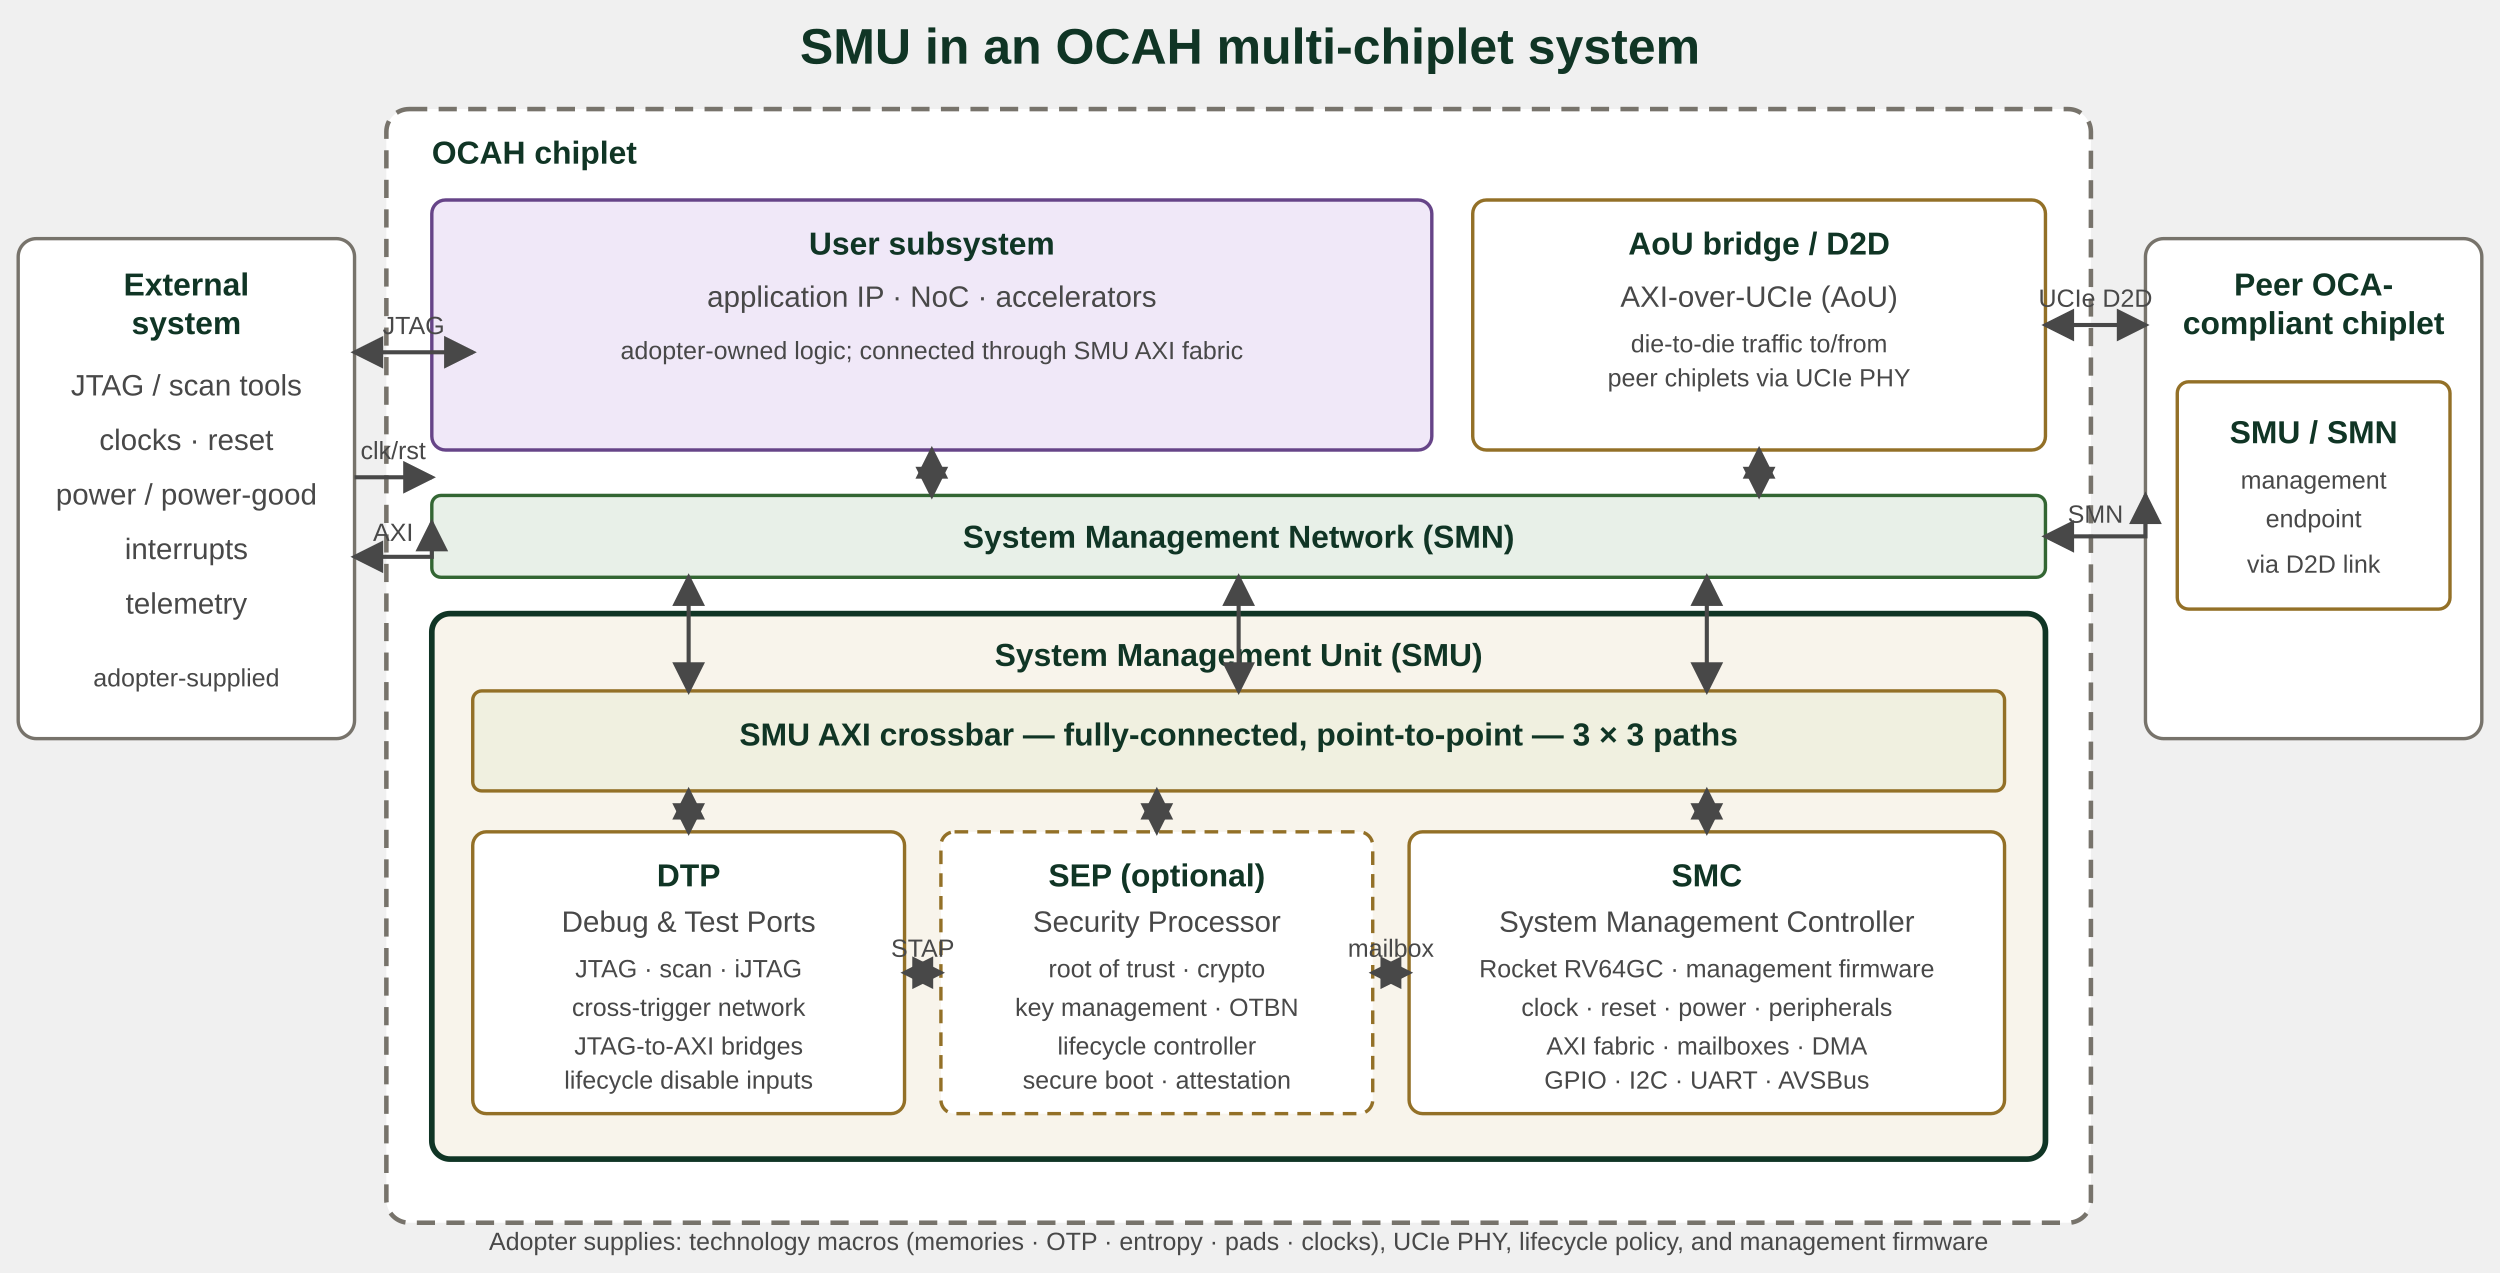
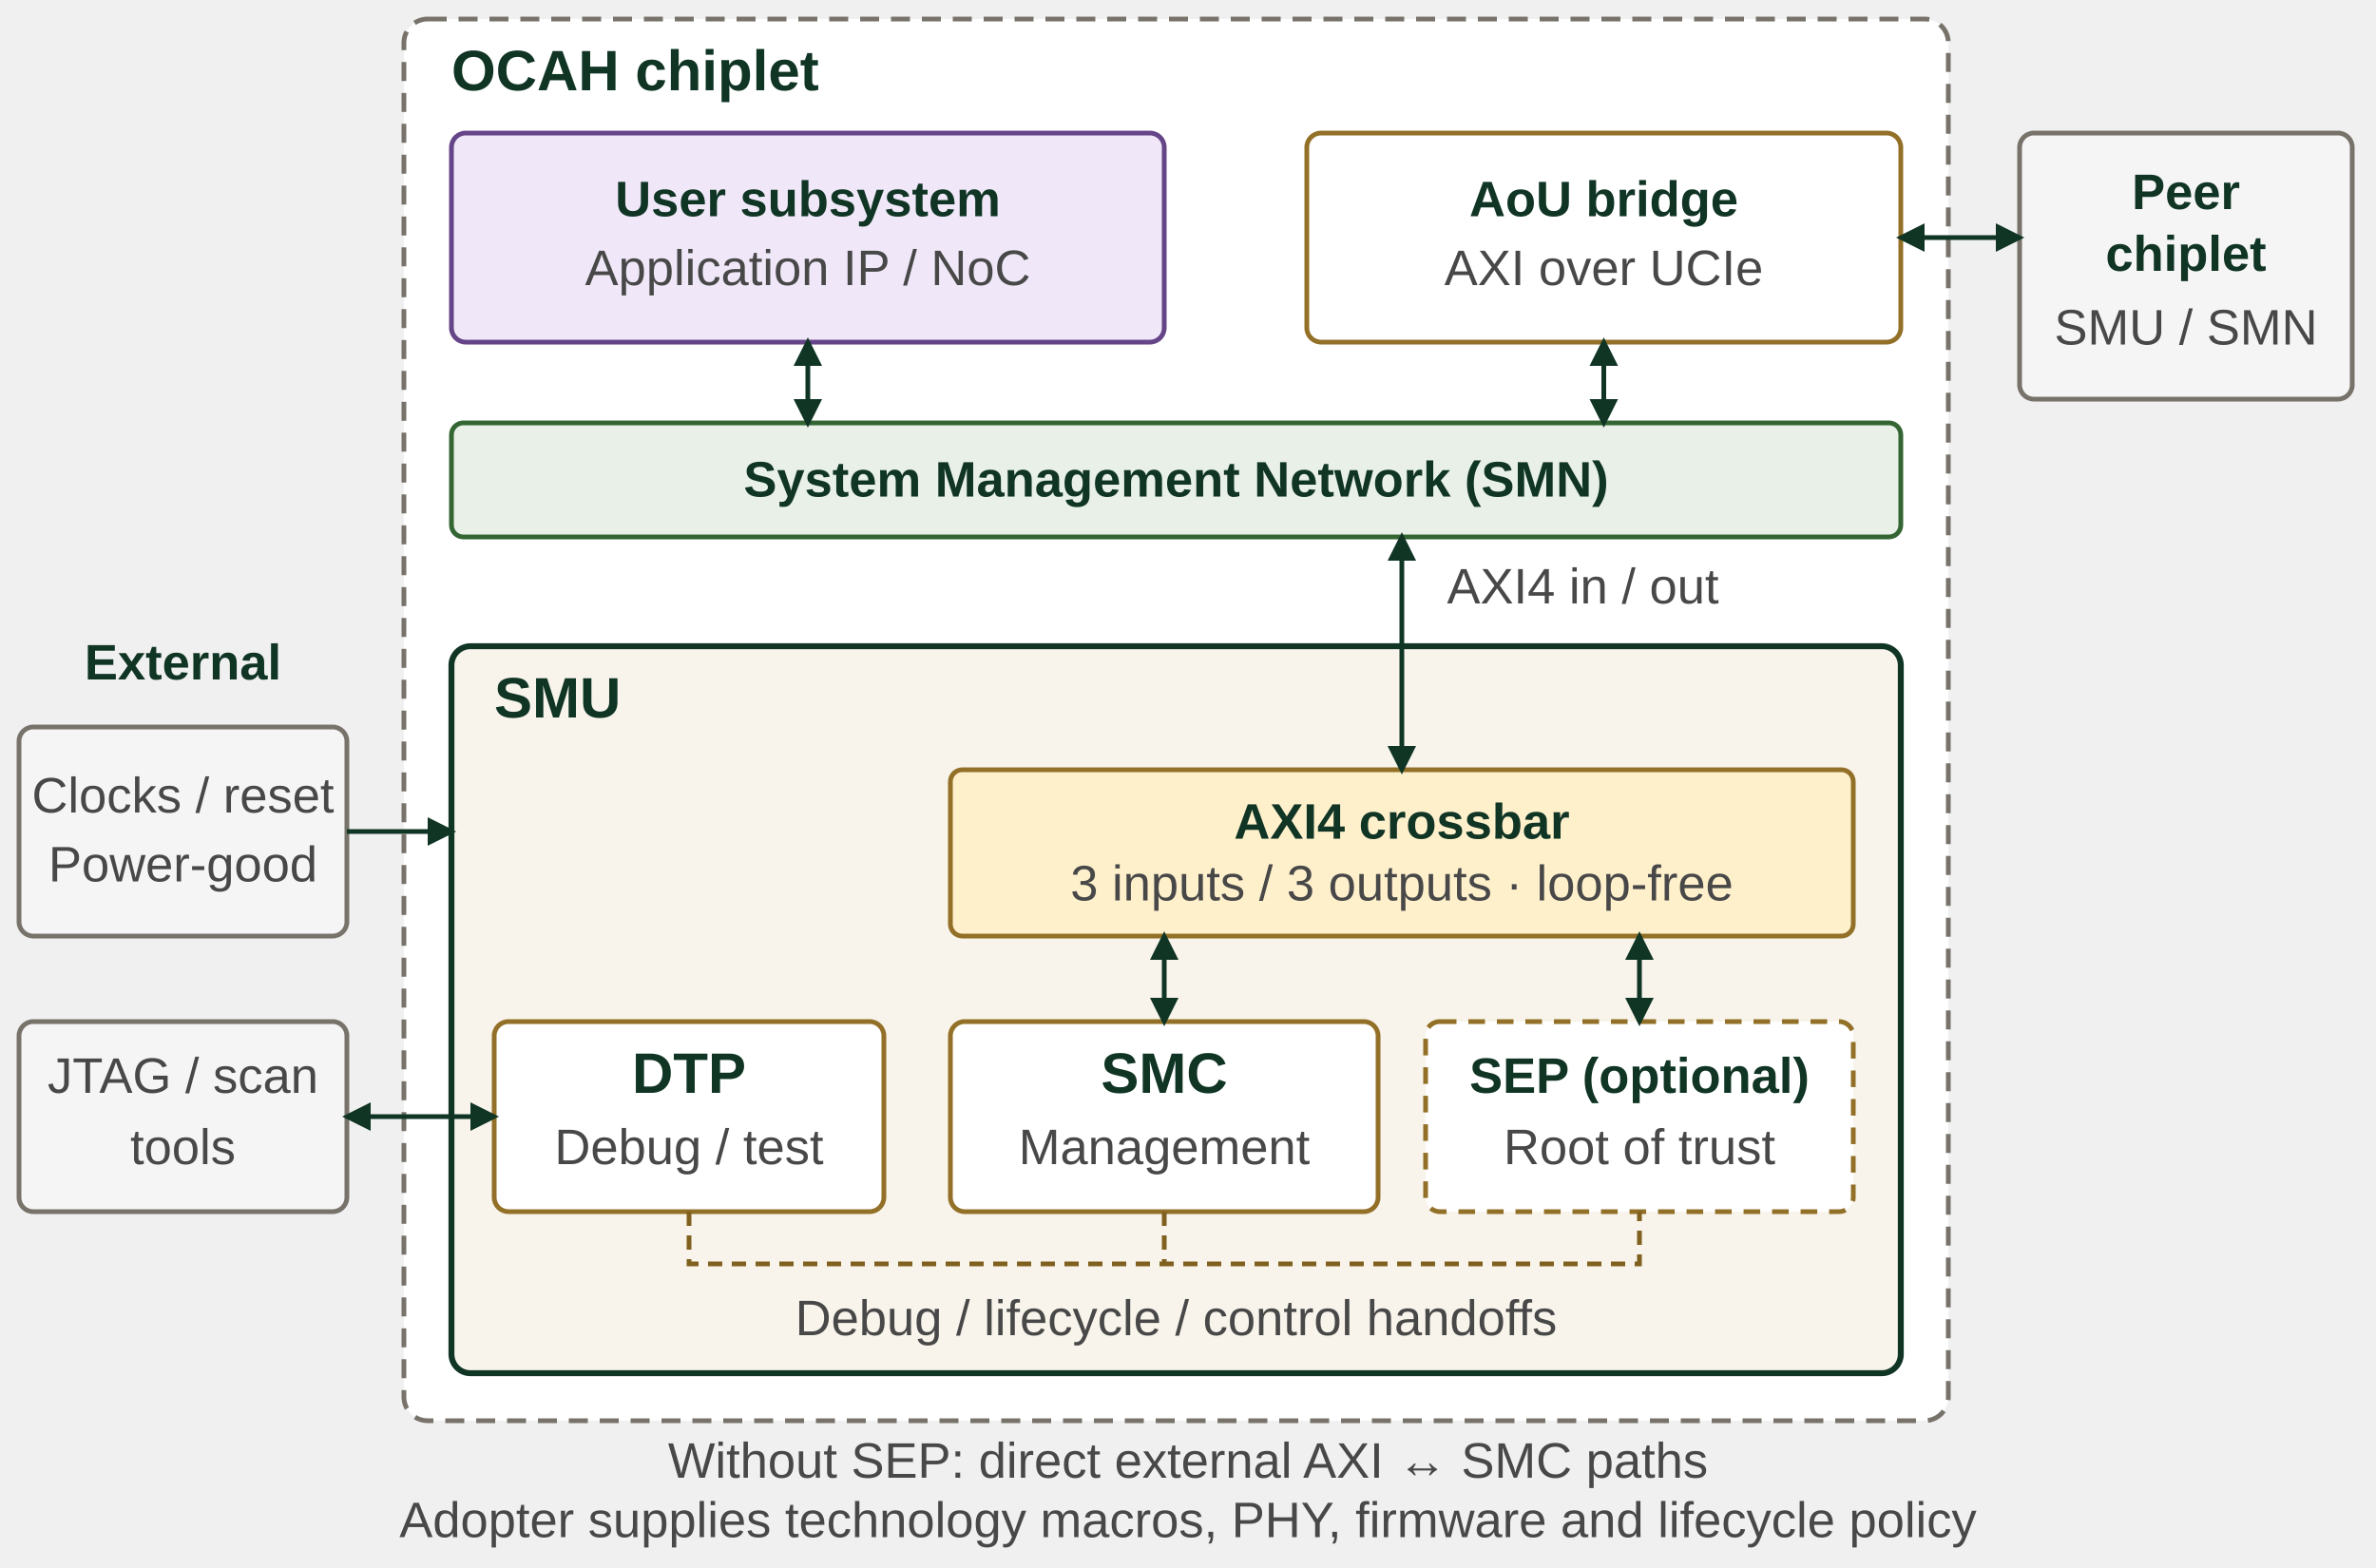
- <svg xmlns="http://www.w3.org/2000/svg" width="1100" height="560" viewBox="0 0 1100 560">
+ <svg xmlns="http://www.w3.org/2000/svg" width="1000" height="660" viewBox="0 0 1000 660" role="img" aria-labelledby="title desc">
  <defs>
-     <marker id="arrow" markerWidth="8" markerHeight="8" refX="7" refY="4" orient="auto">
-       <path d="M0,0 L8,4 L0,8 z" fill="#484848" />
+     <marker id="arrow" markerWidth="6" markerHeight="6" refX="5" refY="3" orient="auto">
+       <path d="M0,0 L6,3 L0,6 Z" fill="#103525" />
    </marker>
-     <marker id="arrow-start" markerWidth="8" markerHeight="8" refX="1" refY="4" orient="auto">
-       <path d="M8,0 L0,4 L8,8 z" fill="#484848" />
+     <marker id="arrow-start" markerWidth="6" markerHeight="6" refX="1" refY="3" orient="auto">
+       <path d="M6,0 L0,3 L6,6 Z" fill="#103525" />
    </marker>
    <style>
-       text { font-family: Arial, sans-serif; }
-       .title    { font-weight: bold; font-size: 22px; fill: #103525; }
-       .label    { font-weight: bold; font-size: 14px; fill: #103525; }
-       .text     { font-size: 13px; fill: #484848; }
-       .small    { font-size: 11px; fill: #484848; }
-       .chiplet  { fill: #ffffff; stroke: #77736b; stroke-width: 2; stroke-dasharray: 8 5; }
-       .smu      { fill: #f8f4eb; stroke: #103525; stroke-width: 2.5; }
-       .smn      { fill: #e8f0e8; stroke: #336633; stroke-width: 1.5; }
-       .xbar     { fill: #f0f0e0; stroke: #937027; stroke-width: 1.5; }
-       .core     { fill: #ffffff; stroke: #937027; stroke-width: 1.5; }
-       .optional { fill: #ffffff; stroke: #937027; stroke-width: 1.5; stroke-dasharray: 6 4; }
-       .external { fill: #ffffff; stroke: #77736b; stroke-width: 1.5; }
-       .user     { fill: #f0e8f8; stroke: #664488; stroke-width: 1.5; }
-       .line  { fill: none; stroke: #484848; stroke-width: 1.8; marker-end: url(#arrow); }
-       .both  { fill: none; stroke: #484848; stroke-width: 1.8; marker-start: url(#arrow-start); marker-end: url(#arrow); }
-       .bus   { fill: none; stroke: #484848; stroke-width: 1.8; }
+       text { font-family: Arial, sans-serif; font-size: 21px; fill: #484848; }
+       .heading { font-size: 24px; font-weight: bold; fill: #103525; }
+       .label { font-weight: bold; fill: #103525; }
+       .chiplet { fill: #ffffff; stroke: #77736b; stroke-width: 2; stroke-dasharray: 8 5; }
+       .smu { fill: #f8f4eb; stroke: #103525; stroke-width: 2.5; }
+       .network { fill: #e8f0e8; stroke: #336633; stroke-width: 2; }
+       .fabric { fill: #fff0cc; stroke: #937027; stroke-width: 2; }
+       .core { fill: #ffffff; stroke: #937027; stroke-width: 2; }
+       .optional { fill: #ffffff; stroke: #937027; stroke-width: 2; stroke-dasharray: 7 5; }
+       .external { fill: #f5f5f5; stroke: #77736b; stroke-width: 2; }
+       .user { fill: #f0e8f8; stroke: #664488; stroke-width: 2; }
+       .link { fill: none; stroke: #103525; stroke-width: 2; marker-start: url(#arrow-start); marker-end: url(#arrow); }
+       .input { fill: none; stroke: #103525; stroke-width: 2; marker-end: url(#arrow); }
+       .control { fill: none; stroke: #80601e; stroke-width: 2; stroke-dasharray: 6 4; }
    </style>
  </defs>
-   <text class="title" x="550" y="28" text-anchor="middle">SMU in an OCAH multi-chiplet system</text>
-   <rect class="chiplet" x="170" y="48" width="750" height="490" rx="10" />
-   <text class="label" x="190" y="72">OCAH chiplet</text>
-   <rect class="user" x="190" y="88" width="440" height="110" rx="6" />
-   <text class="label" x="410" y="112" text-anchor="middle">User subsystem</text>
-   <text class="text" x="410" y="135" text-anchor="middle">application IP · NoC · accelerators</text>
-   <text class="small" x="410" y="158" text-anchor="middle">adopter-owned logic; connected through SMU AXI fabric</text>
-   <rect class="core" x="648" y="88" width="252" height="110" rx="6" />
-   <text class="label" x="774" y="112" text-anchor="middle">AoU bridge / D2D</text>
-   <text class="text" x="774" y="135" text-anchor="middle">AXI-over-UCIe (AoU)</text>
-   <text class="small" x="774" y="155" text-anchor="middle">die-to-die traffic to/from</text>
-   <text class="small" x="774" y="170" text-anchor="middle">peer chiplets via UCIe PHY</text>
-   <rect class="smn" x="190" y="218" width="710" height="36" rx="4" />
-   <text class="label" x="545" y="241" text-anchor="middle">System Management Network (SMN)</text>
-   <rect class="smu" x="190" y="270" width="710" height="240" rx="8" />
-   <text class="label" x="545" y="293" text-anchor="middle">System Management Unit (SMU)</text>
-   <rect class="xbar" x="208" y="304" width="674" height="44" rx="4" />
-   <text class="label" x="545" y="328" text-anchor="middle">SMU AXI crossbar  —  fully-connected, point-to-point  —  3 × 3 paths</text>
-   <rect class="core" x="208" y="366" width="190" height="124" rx="6" />
-   <text class="label" x="303" y="390" text-anchor="middle">DTP</text>
-   <text class="text" x="303" y="410" text-anchor="middle">Debug &amp; Test Ports</text>
-   <text class="small" x="303" y="430" text-anchor="middle">JTAG · scan · iJTAG</text>
-   <text class="small" x="303" y="447" text-anchor="middle">cross-trigger network</text>
-   <text class="small" x="303" y="464" text-anchor="middle">JTAG-to-AXI bridges</text>
-   <text class="small" x="303" y="479" text-anchor="middle">lifecycle disable inputs</text>
-   <rect class="optional" x="414" y="366" width="190" height="124" rx="6" />
-   <text class="label" x="509" y="390" text-anchor="middle">SEP  (optional)</text>
-   <text class="text" x="509" y="410" text-anchor="middle">Security Processor</text>
-   <text class="small" x="509" y="430" text-anchor="middle">root of trust · crypto</text>
-   <text class="small" x="509" y="447" text-anchor="middle">key management · OTBN</text>
-   <text class="small" x="509" y="464" text-anchor="middle">lifecycle controller</text>
-   <text class="small" x="509" y="479" text-anchor="middle">secure boot · attestation</text>
-   <rect class="core" x="620" y="366" width="262" height="124" rx="6" />
-   <text class="label" x="751" y="390" text-anchor="middle">SMC</text>
-   <text class="text" x="751" y="410" text-anchor="middle">System Management Controller</text>
-   <text class="small" x="751" y="430" text-anchor="middle">Rocket RV64GC · management firmware</text>
-   <text class="small" x="751" y="447" text-anchor="middle">clock · reset · power · peripherals</text>
-   <text class="small" x="751" y="464" text-anchor="middle">AXI fabric · mailboxes · DMA</text>
-   <text class="small" x="751" y="479" text-anchor="middle">GPIO · I2C · UART · AVSBus</text>
-   <rect class="external" x="8" y="105" width="148" height="220" rx="8" />
-   <text class="label" x="82" y="130" text-anchor="middle">External</text>
-   <text class="label" x="82" y="147" text-anchor="middle">system</text>
-   <text class="text" x="82" y="174" text-anchor="middle">JTAG / scan tools</text>
-   <text class="text" x="82" y="198" text-anchor="middle">clocks · reset</text>
-   <text class="text" x="82" y="222" text-anchor="middle">power / power-good</text>
-   <text class="text" x="82" y="246" text-anchor="middle">interrupts</text>
-   <text class="text" x="82" y="270" text-anchor="middle">telemetry</text>
-   <text class="small" x="82" y="302" text-anchor="middle">adopter-supplied</text>
-   <rect class="external" x="944" y="105" width="148" height="220" rx="8" />
-   <text class="label" x="1018" y="130" text-anchor="middle">Peer OCA-</text>
-   <text class="label" x="1018" y="147" text-anchor="middle">compliant chiplet</text>
-   <rect class="core" x="958" y="168" width="120" height="100" rx="5" />
-   <text class="label" x="1018" y="195" text-anchor="middle">SMU / SMN</text>
-   <text class="small" x="1018" y="215" text-anchor="middle">management</text>
-   <text class="small" x="1018" y="232" text-anchor="middle">endpoint</text>
-   <text class="small" x="1018" y="252" text-anchor="middle">via D2D link</text>
-   <text class="small" x="545" y="550" text-anchor="middle">Adopter supplies: technology macros (memories · OTP · entropy · pads · clocks), UCIe PHY, lifecycle policy, and management firmware</text>
-   <path class="both" d="M156 155 H208" />
-   <text class="small" x="182" y="147" text-anchor="middle">JTAG</text>
-   <path class="line" d="M156 210 H190" />
-   <text class="small" x="173" y="202" text-anchor="middle">clk/rst</text>
-   <path class="both" d="M156 245 H190 V230" />
-   <text class="small" x="173" y="238" text-anchor="middle">AXI</text>
-   <path class="both" d="M410 198 V218" />
-   <path class="both" d="M774 198 V218" />
-   <path class="both" d="M303 254 V304" />
-   <path class="both" d="M545 254 V304" />
-   <path class="both" d="M751 254 V304" />
-   <path class="both" d="M303 348 V366" />
-   <path class="both" d="M509 348 V366" />
-   <path class="both" d="M751 348 V366" />
-   <path class="both" d="M398 428 H414" />
-   <text class="small" x="406" y="421" text-anchor="middle">STAP</text>
-   <path class="both" d="M604 428 H620" />
-   <text class="small" x="612" y="421" text-anchor="middle">mailbox</text>
-   <path class="both" d="M900 143 H944" />
-   <text class="small" x="922" y="135" text-anchor="middle">UCIe D2D</text>
-   <path class="both" d="M900 236 H944 V218" />
-   <text class="small" x="922" y="230" text-anchor="middle">SMN</text>
+   <rect class="chiplet" x="170" y="8" width="650" height="590" rx="10" />
+   <text class="heading" x="190" y="38">OCAH chiplet</text>
+   <rect class="user" x="190" y="56" width="300" height="88" rx="6" />
+   <text class="label" x="340" y="91" text-anchor="middle">User subsystem</text>
+   <text x="340" y="120" text-anchor="middle">Application IP / NoC</text>
+   <rect class="core" x="550" y="56" width="250" height="88" rx="6" />
+   <text class="label" x="675" y="91" text-anchor="middle">AoU bridge</text>
+   <text x="675" y="120" text-anchor="middle">AXI over UCIe</text>
+   <rect class="external" x="850" y="56" width="140" height="112" rx="6" />
+   <text class="label" x="920" y="88" text-anchor="middle">Peer</text>
+   <text class="label" x="920" y="114" text-anchor="middle">chiplet</text>
+   <text x="920" y="145" text-anchor="middle">SMU / SMN</text>
+   <path class="link" d="M800 100 H850" />
+   <rect class="network" x="190" y="178" width="610" height="48" rx="5" />
+   <text class="label" x="495" y="209" text-anchor="middle">System Management Network (SMN)</text>
+   <path class="link" d="M340 144 V178" />
+   <path class="link" d="M675 144 V178" />
+   <rect class="smu" x="190" y="272" width="610" height="306" rx="8" />
+   <text class="heading" x="208" y="302">SMU</text>
+   <rect class="fabric" x="400" y="324" width="380" height="70" rx="5" />
+   <text class="label" x="590" y="353" text-anchor="middle">AXI4 crossbar</text>
+   <text x="590" y="379" text-anchor="middle">3 inputs / 3 outputs · loop-free</text>
+   <path class="link" d="M590 226 V324" />
+   <text x="609" y="254">AXI4 in / out</text>
+   <rect class="core" x="208" y="430" width="164" height="80" rx="6" />
+   <text class="heading" x="290" y="460" text-anchor="middle">DTP</text>
+   <text x="290" y="490" text-anchor="middle">Debug / test</text>
+   <rect class="core" x="400" y="430" width="180" height="80" rx="6" />
+   <text class="heading" x="490" y="460" text-anchor="middle">SMC</text>
+   <text x="490" y="490" text-anchor="middle">Management</text>
+   <rect class="optional" x="600" y="430" width="180" height="80" rx="6" />
+   <text class="label" x="690" y="460" text-anchor="middle">SEP (optional)</text>
+   <text x="690" y="490" text-anchor="middle">Root of trust</text>
+   <path class="link" d="M490 394 V430" />
+   <path class="link" d="M690 394 V430" />
+   <path class="control" d="M290 510 V532 H690 V510 M490 510 V532" />
+   <text x="495" y="562" text-anchor="middle">Debug / lifecycle / control handoffs</text>
+   <text class="label" x="77" y="286" text-anchor="middle">External</text>
+   <rect class="external" x="8" y="306" width="138" height="88" rx="6" />
+   <text x="77" y="342" text-anchor="middle">Clocks / reset</text>
+   <text x="77" y="371" text-anchor="middle">Power-good</text>
+   <path class="input" d="M146 350 H190" />
+   <rect class="external" x="8" y="430" width="138" height="80" rx="6" />
+   <text x="77" y="460" text-anchor="middle">JTAG / scan</text>
+   <text x="77" y="490" text-anchor="middle">tools</text>
+   <path class="link" d="M146 470 H208" />
+   <text x="500" y="622" text-anchor="middle">Without SEP: direct external AXI ↔ SMC paths</text>
+   <text x="500" y="647" text-anchor="middle">Adopter supplies technology macros, PHY, firmware and lifecycle policy</text>
</svg>
